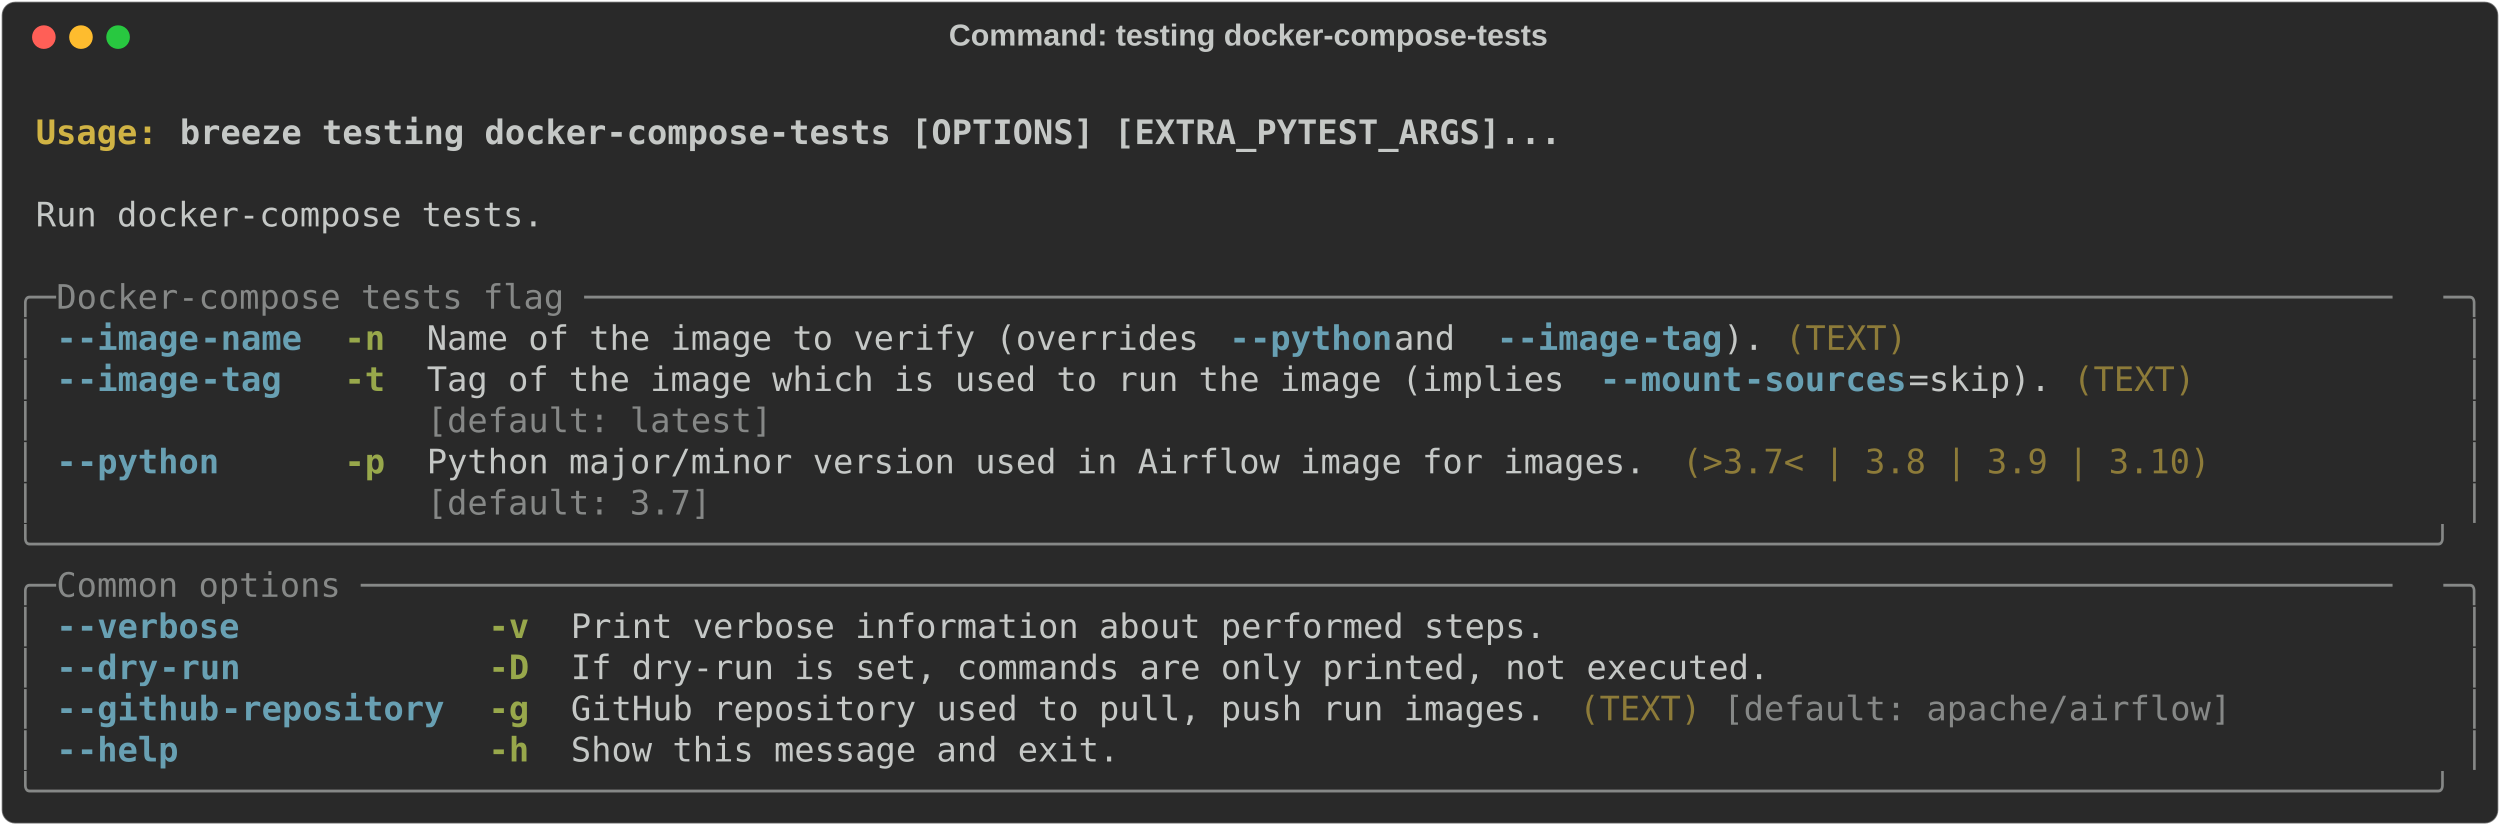
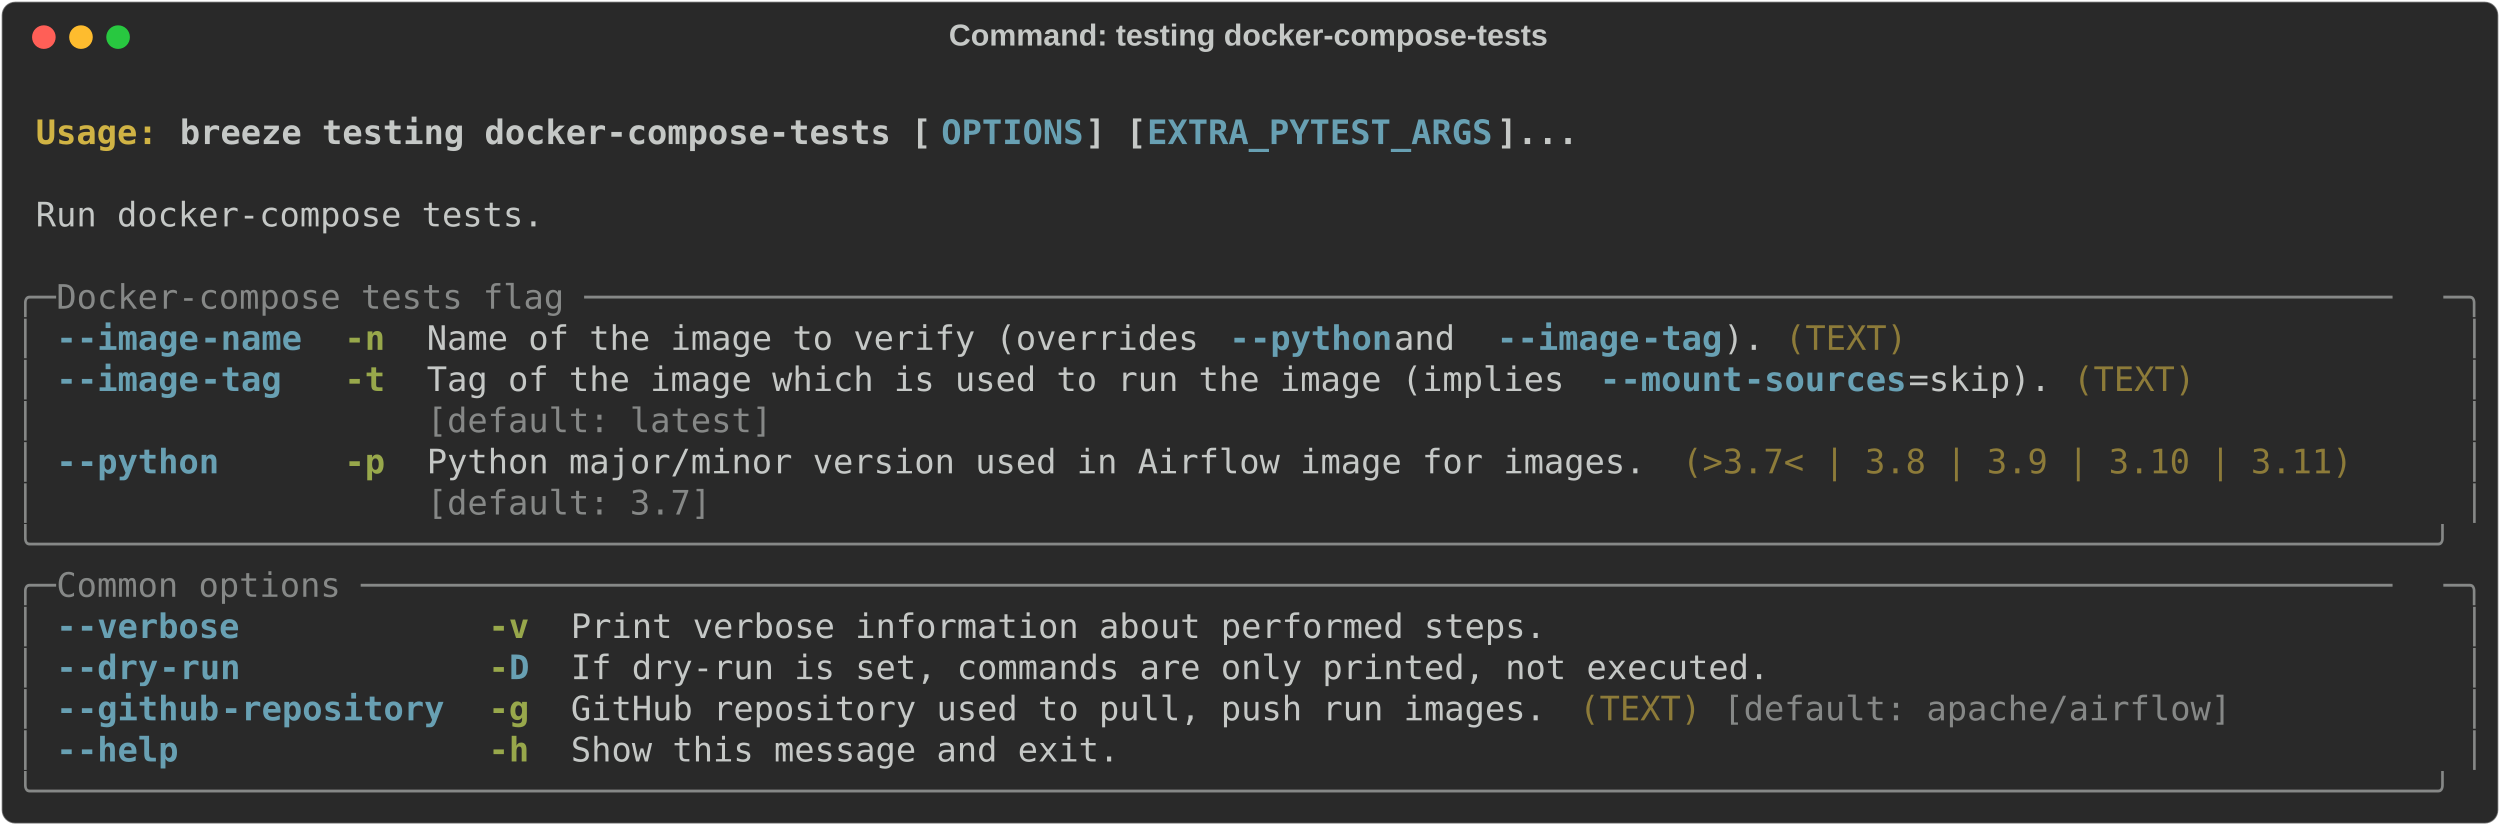
<svg xmlns="http://www.w3.org/2000/svg" class="rich-terminal" viewBox="0 0 1482 489.2">
  <style>

    @font-face {
        font-family: "Fira Code";
        src: local("FiraCode-Regular"),
                url("https://cdnjs.cloudflare.com/ajax/libs/firacode/6.2.0/woff2/FiraCode-Regular.woff2") format("woff2"),
                url("https://cdnjs.cloudflare.com/ajax/libs/firacode/6.2.0/woff/FiraCode-Regular.woff") format("woff");
        font-style: normal;
        font-weight: 400;
    }
    @font-face {
        font-family: "Fira Code";
        src: local("FiraCode-Bold"),
                url("https://cdnjs.cloudflare.com/ajax/libs/firacode/6.2.0/woff2/FiraCode-Bold.woff2") format("woff2"),
                url("https://cdnjs.cloudflare.com/ajax/libs/firacode/6.2.0/woff/FiraCode-Bold.woff") format("woff");
        font-style: bold;
        font-weight: 700;
    }

-     .terminal-128845089-matrix {
+     .terminal-950076864-matrix {
        font-family: Fira Code, monospace;
        font-size: 20px;
        line-height: 24.4px;
        font-variant-east-asian: full-width;
    }

-     .terminal-128845089-title {
+     .terminal-950076864-title {
        font-size: 18px;
        font-weight: bold;
        font-family: arial;
    }

-     .terminal-128845089-r1 { fill: #c5c8c6;font-weight: bold }
- .terminal-128845089-r2 { fill: #c5c8c6 }
- .terminal-128845089-r3 { fill: #d0b344;font-weight: bold }
- .terminal-128845089-r4 { fill: #868887 }
- .terminal-128845089-r5 { fill: #68a0b3;font-weight: bold }
- .terminal-128845089-r6 { fill: #98a84b;font-weight: bold }
- .terminal-128845089-r7 { fill: #8d7b39 }
+     .terminal-950076864-r1 { fill: #c5c8c6;font-weight: bold }
+ .terminal-950076864-r2 { fill: #c5c8c6 }
+ .terminal-950076864-r3 { fill: #d0b344;font-weight: bold }
+ .terminal-950076864-r4 { fill: #68a0b3;font-weight: bold }
+ .terminal-950076864-r5 { fill: #868887 }
+ .terminal-950076864-r6 { fill: #98a84b;font-weight: bold }
+ .terminal-950076864-r7 { fill: #8d7b39 }
    </style>
  <defs>
-     <clipPath id="terminal-128845089-clip-terminal">
+     <clipPath id="terminal-950076864-clip-terminal">
      <rect x="0" y="0" width="1463.0" height="438.2" />
    </clipPath>
-     <clipPath id="terminal-128845089-line-0">
+     <clipPath id="terminal-950076864-line-0">
      <rect x="0" y="1.5" width="1464" height="24.65" />
    </clipPath>
-     <clipPath id="terminal-128845089-line-1">
+     <clipPath id="terminal-950076864-line-1">
      <rect x="0" y="25.9" width="1464" height="24.65" />
    </clipPath>
-     <clipPath id="terminal-128845089-line-2">
+     <clipPath id="terminal-950076864-line-2">
      <rect x="0" y="50.3" width="1464" height="24.65" />
    </clipPath>
-     <clipPath id="terminal-128845089-line-3">
+     <clipPath id="terminal-950076864-line-3">
      <rect x="0" y="74.7" width="1464" height="24.65" />
    </clipPath>
-     <clipPath id="terminal-128845089-line-4">
+     <clipPath id="terminal-950076864-line-4">
      <rect x="0" y="99.1" width="1464" height="24.65" />
    </clipPath>
-     <clipPath id="terminal-128845089-line-5">
+     <clipPath id="terminal-950076864-line-5">
      <rect x="0" y="123.5" width="1464" height="24.65" />
    </clipPath>
-     <clipPath id="terminal-128845089-line-6">
+     <clipPath id="terminal-950076864-line-6">
      <rect x="0" y="147.9" width="1464" height="24.65" />
    </clipPath>
-     <clipPath id="terminal-128845089-line-7">
+     <clipPath id="terminal-950076864-line-7">
      <rect x="0" y="172.3" width="1464" height="24.65" />
    </clipPath>
-     <clipPath id="terminal-128845089-line-8">
+     <clipPath id="terminal-950076864-line-8">
      <rect x="0" y="196.7" width="1464" height="24.65" />
    </clipPath>
-     <clipPath id="terminal-128845089-line-9">
+     <clipPath id="terminal-950076864-line-9">
      <rect x="0" y="221.1" width="1464" height="24.65" />
    </clipPath>
-     <clipPath id="terminal-128845089-line-10">
+     <clipPath id="terminal-950076864-line-10">
      <rect x="0" y="245.5" width="1464" height="24.65" />
    </clipPath>
-     <clipPath id="terminal-128845089-line-11">
+     <clipPath id="terminal-950076864-line-11">
      <rect x="0" y="269.9" width="1464" height="24.65" />
    </clipPath>
-     <clipPath id="terminal-128845089-line-12">
+     <clipPath id="terminal-950076864-line-12">
      <rect x="0" y="294.3" width="1464" height="24.65" />
    </clipPath>
-     <clipPath id="terminal-128845089-line-13">
+     <clipPath id="terminal-950076864-line-13">
      <rect x="0" y="318.7" width="1464" height="24.65" />
    </clipPath>
-     <clipPath id="terminal-128845089-line-14">
+     <clipPath id="terminal-950076864-line-14">
      <rect x="0" y="343.1" width="1464" height="24.65" />
    </clipPath>
-     <clipPath id="terminal-128845089-line-15">
+     <clipPath id="terminal-950076864-line-15">
      <rect x="0" y="367.5" width="1464" height="24.65" />
    </clipPath>
-     <clipPath id="terminal-128845089-line-16">
+     <clipPath id="terminal-950076864-line-16">
      <rect x="0" y="391.9" width="1464" height="24.65" />
    </clipPath>
  </defs>
  <rect fill="#292929" stroke="rgba(255,255,255,0.35)" stroke-width="1" x="1" y="1" width="1480" height="487.2" rx="8" />
-   <text class="terminal-128845089-title" fill="#c5c8c6" text-anchor="middle" x="740" y="27">Command: testing docker-compose-tests</text>
+   <text class="terminal-950076864-title" fill="#c5c8c6" text-anchor="middle" x="740" y="27">Command: testing docker-compose-tests</text>
  <g transform="translate(26,22)">
    <circle cx="0" cy="0" r="7" fill="#ff5f57" />
    <circle cx="22" cy="0" r="7" fill="#febc2e" />
    <circle cx="44" cy="0" r="7" fill="#28c840" />
  </g>
-   <g transform="translate(9, 41)" clip-path="url(#terminal-128845089-clip-terminal)">
-     <g class="terminal-128845089-matrix">
-       <text class="terminal-128845089-r2" x="1464" y="20" textLength="12.2" clip-path="url(#terminal-128845089-line-0)">
- </text>
-       <text class="terminal-128845089-r3" x="12.2" y="44.4" textLength="85.4" clip-path="url(#terminal-128845089-line-1)">Usage: </text>
-       <text class="terminal-128845089-r1" x="97.6" y="44.4" textLength="829.6" clip-path="url(#terminal-128845089-line-1)">breeze testing docker-compose-tests [OPTIONS] [EXTRA_PYTEST_ARGS]...</text>
-       <text class="terminal-128845089-r2" x="1464" y="44.4" textLength="12.2" clip-path="url(#terminal-128845089-line-1)">
- </text>
-       <text class="terminal-128845089-r2" x="1464" y="68.8" textLength="12.2" clip-path="url(#terminal-128845089-line-2)">
- </text>
-       <text class="terminal-128845089-r2" x="12.2" y="93.2" textLength="305" clip-path="url(#terminal-128845089-line-3)">Run docker-compose tests.</text>
-       <text class="terminal-128845089-r2" x="1464" y="93.2" textLength="12.2" clip-path="url(#terminal-128845089-line-3)">
- </text>
-       <text class="terminal-128845089-r2" x="1464" y="117.6" textLength="12.2" clip-path="url(#terminal-128845089-line-4)">
- </text>
-       <text class="terminal-128845089-r4" x="0" y="142" textLength="24.4" clip-path="url(#terminal-128845089-line-5)">╭─</text>
-       <text class="terminal-128845089-r4" x="24.4" y="142" textLength="1415.2" clip-path="url(#terminal-128845089-line-5)"> Docker-compose tests flag ─────────────────────────────────────────────────────────────────────────────────────────</text>
-       <text class="terminal-128845089-r4" x="1439.6" y="142" textLength="24.4" clip-path="url(#terminal-128845089-line-5)">─╮</text>
-       <text class="terminal-128845089-r2" x="1464" y="142" textLength="12.2" clip-path="url(#terminal-128845089-line-5)">
- </text>
-       <text class="terminal-128845089-r4" x="0" y="166.4" textLength="12.2" clip-path="url(#terminal-128845089-line-6)">│</text>
-       <text class="terminal-128845089-r5" x="24.4" y="166.4" textLength="12.2" clip-path="url(#terminal-128845089-line-6)">-</text>
-       <text class="terminal-128845089-r5" x="36.6" y="166.4" textLength="73.2" clip-path="url(#terminal-128845089-line-6)">-image</text>
-       <text class="terminal-128845089-r5" x="109.8" y="166.4" textLength="61" clip-path="url(#terminal-128845089-line-6)">-name</text>
-       <text class="terminal-128845089-r6" x="195.2" y="166.4" textLength="24.4" clip-path="url(#terminal-128845089-line-6)">-n</text>
-       <text class="terminal-128845089-r2" x="244" y="166.4" textLength="475.8" clip-path="url(#terminal-128845089-line-6)">Name of the image to verify (overrides </text>
-       <text class="terminal-128845089-r5" x="719.8" y="166.4" textLength="12.2" clip-path="url(#terminal-128845089-line-6)">-</text>
-       <text class="terminal-128845089-r5" x="732" y="166.4" textLength="85.4" clip-path="url(#terminal-128845089-line-6)">-python</text>
-       <text class="terminal-128845089-r2" x="817.4" y="166.4" textLength="61" clip-path="url(#terminal-128845089-line-6)"> and </text>
-       <text class="terminal-128845089-r5" x="878.4" y="166.4" textLength="12.2" clip-path="url(#terminal-128845089-line-6)">-</text>
-       <text class="terminal-128845089-r5" x="890.6" y="166.4" textLength="73.2" clip-path="url(#terminal-128845089-line-6)">-image</text>
-       <text class="terminal-128845089-r5" x="963.8" y="166.4" textLength="48.8" clip-path="url(#terminal-128845089-line-6)">-tag</text>
-       <text class="terminal-128845089-r2" x="1012.6" y="166.4" textLength="24.4" clip-path="url(#terminal-128845089-line-6)">).</text>
-       <text class="terminal-128845089-r7" x="1049.2" y="166.4" textLength="73.2" clip-path="url(#terminal-128845089-line-6)">(TEXT)</text>
-       <text class="terminal-128845089-r4" x="1451.8" y="166.4" textLength="12.2" clip-path="url(#terminal-128845089-line-6)">│</text>
-       <text class="terminal-128845089-r2" x="1464" y="166.4" textLength="12.2" clip-path="url(#terminal-128845089-line-6)">
- </text>
-       <text class="terminal-128845089-r4" x="0" y="190.8" textLength="12.2" clip-path="url(#terminal-128845089-line-7)">│</text>
-       <text class="terminal-128845089-r5" x="24.4" y="190.8" textLength="12.2" clip-path="url(#terminal-128845089-line-7)">-</text>
-       <text class="terminal-128845089-r5" x="36.6" y="190.8" textLength="73.2" clip-path="url(#terminal-128845089-line-7)">-image</text>
-       <text class="terminal-128845089-r5" x="109.8" y="190.8" textLength="48.8" clip-path="url(#terminal-128845089-line-7)">-tag</text>
-       <text class="terminal-128845089-r6" x="195.2" y="190.8" textLength="24.4" clip-path="url(#terminal-128845089-line-7)">-t</text>
-       <text class="terminal-128845089-r2" x="244" y="190.8" textLength="695.4" clip-path="url(#terminal-128845089-line-7)">Tag of the image which is used to run the image (implies </text>
-       <text class="terminal-128845089-r5" x="939.4" y="190.8" textLength="12.2" clip-path="url(#terminal-128845089-line-7)">-</text>
-       <text class="terminal-128845089-r5" x="951.6" y="190.8" textLength="73.2" clip-path="url(#terminal-128845089-line-7)">-mount</text>
-       <text class="terminal-128845089-r5" x="1024.8" y="190.8" textLength="97.6" clip-path="url(#terminal-128845089-line-7)">-sources</text>
-       <text class="terminal-128845089-r2" x="1122.4" y="190.8" textLength="85.4" clip-path="url(#terminal-128845089-line-7)">=skip).</text>
-       <text class="terminal-128845089-r7" x="1220" y="190.8" textLength="73.2" clip-path="url(#terminal-128845089-line-7)">(TEXT)</text>
-       <text class="terminal-128845089-r4" x="1451.8" y="190.8" textLength="12.2" clip-path="url(#terminal-128845089-line-7)">│</text>
-       <text class="terminal-128845089-r2" x="1464" y="190.8" textLength="12.2" clip-path="url(#terminal-128845089-line-7)">
- </text>
-       <text class="terminal-128845089-r4" x="0" y="215.2" textLength="12.2" clip-path="url(#terminal-128845089-line-8)">│</text>
-       <text class="terminal-128845089-r4" x="244" y="215.2" textLength="963.8" clip-path="url(#terminal-128845089-line-8)">[default: latest]                                                              </text>
-       <text class="terminal-128845089-r4" x="1451.8" y="215.2" textLength="12.2" clip-path="url(#terminal-128845089-line-8)">│</text>
-       <text class="terminal-128845089-r2" x="1464" y="215.2" textLength="12.2" clip-path="url(#terminal-128845089-line-8)">
- </text>
-       <text class="terminal-128845089-r4" x="0" y="239.6" textLength="12.2" clip-path="url(#terminal-128845089-line-9)">│</text>
-       <text class="terminal-128845089-r5" x="24.4" y="239.6" textLength="12.2" clip-path="url(#terminal-128845089-line-9)">-</text>
-       <text class="terminal-128845089-r5" x="36.6" y="239.6" textLength="85.4" clip-path="url(#terminal-128845089-line-9)">-python</text>
-       <text class="terminal-128845089-r6" x="195.2" y="239.6" textLength="24.4" clip-path="url(#terminal-128845089-line-9)">-p</text>
-       <text class="terminal-128845089-r2" x="244" y="239.6" textLength="732" clip-path="url(#terminal-128845089-line-9)">Python major/minor version used in Airflow image for images.</text>
-       <text class="terminal-128845089-r7" x="988.2" y="239.6" textLength="317.2" clip-path="url(#terminal-128845089-line-9)">(&gt;3.7&lt; | 3.8 | 3.9 | 3.10)</text>
-       <text class="terminal-128845089-r4" x="1451.8" y="239.6" textLength="12.2" clip-path="url(#terminal-128845089-line-9)">│</text>
-       <text class="terminal-128845089-r2" x="1464" y="239.6" textLength="12.2" clip-path="url(#terminal-128845089-line-9)">
- </text>
-       <text class="terminal-128845089-r4" x="0" y="264" textLength="12.2" clip-path="url(#terminal-128845089-line-10)">│</text>
-       <text class="terminal-128845089-r4" x="244" y="264" textLength="732" clip-path="url(#terminal-128845089-line-10)">[default: 3.7]                                              </text>
-       <text class="terminal-128845089-r4" x="1451.8" y="264" textLength="12.2" clip-path="url(#terminal-128845089-line-10)">│</text>
-       <text class="terminal-128845089-r2" x="1464" y="264" textLength="12.2" clip-path="url(#terminal-128845089-line-10)">
- </text>
-       <text class="terminal-128845089-r4" x="0" y="288.4" textLength="1464" clip-path="url(#terminal-128845089-line-11)">╰──────────────────────────────────────────────────────────────────────────────────────────────────────────────────────╯</text>
-       <text class="terminal-128845089-r2" x="1464" y="288.4" textLength="12.2" clip-path="url(#terminal-128845089-line-11)">
- </text>
-       <text class="terminal-128845089-r4" x="0" y="312.8" textLength="24.4" clip-path="url(#terminal-128845089-line-12)">╭─</text>
-       <text class="terminal-128845089-r4" x="24.4" y="312.8" textLength="1415.2" clip-path="url(#terminal-128845089-line-12)"> Common options ────────────────────────────────────────────────────────────────────────────────────────────────────</text>
-       <text class="terminal-128845089-r4" x="1439.6" y="312.8" textLength="24.4" clip-path="url(#terminal-128845089-line-12)">─╮</text>
-       <text class="terminal-128845089-r2" x="1464" y="312.8" textLength="12.2" clip-path="url(#terminal-128845089-line-12)">
- </text>
-       <text class="terminal-128845089-r4" x="0" y="337.2" textLength="12.2" clip-path="url(#terminal-128845089-line-13)">│</text>
-       <text class="terminal-128845089-r5" x="24.4" y="337.2" textLength="12.2" clip-path="url(#terminal-128845089-line-13)">-</text>
-       <text class="terminal-128845089-r5" x="36.6" y="337.2" textLength="97.6" clip-path="url(#terminal-128845089-line-13)">-verbose</text>
-       <text class="terminal-128845089-r6" x="280.6" y="337.2" textLength="24.4" clip-path="url(#terminal-128845089-line-13)">-v</text>
-       <text class="terminal-128845089-r2" x="329.4" y="337.2" textLength="585.6" clip-path="url(#terminal-128845089-line-13)">Print verbose information about performed steps.</text>
-       <text class="terminal-128845089-r4" x="1451.8" y="337.2" textLength="12.2" clip-path="url(#terminal-128845089-line-13)">│</text>
-       <text class="terminal-128845089-r2" x="1464" y="337.2" textLength="12.2" clip-path="url(#terminal-128845089-line-13)">
- </text>
-       <text class="terminal-128845089-r4" x="0" y="361.6" textLength="12.2" clip-path="url(#terminal-128845089-line-14)">│</text>
-       <text class="terminal-128845089-r5" x="24.4" y="361.6" textLength="12.2" clip-path="url(#terminal-128845089-line-14)">-</text>
-       <text class="terminal-128845089-r5" x="36.6" y="361.6" textLength="48.8" clip-path="url(#terminal-128845089-line-14)">-dry</text>
-       <text class="terminal-128845089-r5" x="85.4" y="361.6" textLength="48.8" clip-path="url(#terminal-128845089-line-14)">-run</text>
-       <text class="terminal-128845089-r6" x="280.6" y="361.6" textLength="24.4" clip-path="url(#terminal-128845089-line-14)">-D</text>
-       <text class="terminal-128845089-r2" x="329.4" y="361.6" textLength="719.8" clip-path="url(#terminal-128845089-line-14)">If dry-run is set, commands are only printed, not executed.</text>
-       <text class="terminal-128845089-r4" x="1451.8" y="361.6" textLength="12.2" clip-path="url(#terminal-128845089-line-14)">│</text>
-       <text class="terminal-128845089-r2" x="1464" y="361.6" textLength="12.2" clip-path="url(#terminal-128845089-line-14)">
- </text>
-       <text class="terminal-128845089-r4" x="0" y="386" textLength="12.2" clip-path="url(#terminal-128845089-line-15)">│</text>
-       <text class="terminal-128845089-r5" x="24.4" y="386" textLength="12.2" clip-path="url(#terminal-128845089-line-15)">-</text>
-       <text class="terminal-128845089-r5" x="36.6" y="386" textLength="85.4" clip-path="url(#terminal-128845089-line-15)">-github</text>
-       <text class="terminal-128845089-r5" x="122" y="386" textLength="134.2" clip-path="url(#terminal-128845089-line-15)">-repository</text>
-       <text class="terminal-128845089-r6" x="280.6" y="386" textLength="24.4" clip-path="url(#terminal-128845089-line-15)">-g</text>
-       <text class="terminal-128845089-r2" x="329.4" y="386" textLength="585.6" clip-path="url(#terminal-128845089-line-15)">GitHub repository used to pull, push run images.</text>
-       <text class="terminal-128845089-r7" x="927.2" y="386" textLength="73.2" clip-path="url(#terminal-128845089-line-15)">(TEXT)</text>
-       <text class="terminal-128845089-r4" x="1012.6" y="386" textLength="305" clip-path="url(#terminal-128845089-line-15)">[default: apache/airflow]</text>
-       <text class="terminal-128845089-r4" x="1451.8" y="386" textLength="12.2" clip-path="url(#terminal-128845089-line-15)">│</text>
-       <text class="terminal-128845089-r2" x="1464" y="386" textLength="12.2" clip-path="url(#terminal-128845089-line-15)">
- </text>
-       <text class="terminal-128845089-r4" x="0" y="410.4" textLength="12.2" clip-path="url(#terminal-128845089-line-16)">│</text>
-       <text class="terminal-128845089-r5" x="24.4" y="410.4" textLength="12.2" clip-path="url(#terminal-128845089-line-16)">-</text>
-       <text class="terminal-128845089-r5" x="36.6" y="410.4" textLength="61" clip-path="url(#terminal-128845089-line-16)">-help</text>
-       <text class="terminal-128845089-r6" x="280.6" y="410.4" textLength="24.4" clip-path="url(#terminal-128845089-line-16)">-h</text>
-       <text class="terminal-128845089-r2" x="329.4" y="410.4" textLength="329.4" clip-path="url(#terminal-128845089-line-16)">Show this message and exit.</text>
-       <text class="terminal-128845089-r4" x="1451.8" y="410.4" textLength="12.2" clip-path="url(#terminal-128845089-line-16)">│</text>
-       <text class="terminal-128845089-r2" x="1464" y="410.4" textLength="12.2" clip-path="url(#terminal-128845089-line-16)">
- </text>
-       <text class="terminal-128845089-r4" x="0" y="434.8" textLength="1464" clip-path="url(#terminal-128845089-line-17)">╰──────────────────────────────────────────────────────────────────────────────────────────────────────────────────────╯</text>
-       <text class="terminal-128845089-r2" x="1464" y="434.8" textLength="12.2" clip-path="url(#terminal-128845089-line-17)">
+   <g transform="translate(9, 41)" clip-path="url(#terminal-950076864-clip-terminal)">
+     <g class="terminal-950076864-matrix">
+       <text class="terminal-950076864-r2" x="1464" y="20" textLength="12.2" clip-path="url(#terminal-950076864-line-0)">
+ </text>
+       <text class="terminal-950076864-r3" x="12.2" y="44.4" textLength="85.4" clip-path="url(#terminal-950076864-line-1)">Usage: </text>
+       <text class="terminal-950076864-r1" x="97.6" y="44.4" textLength="451.4" clip-path="url(#terminal-950076864-line-1)">breeze testing docker-compose-tests [</text>
+       <text class="terminal-950076864-r4" x="549" y="44.4" textLength="85.4" clip-path="url(#terminal-950076864-line-1)">OPTIONS</text>
+       <text class="terminal-950076864-r1" x="634.4" y="44.4" textLength="36.6" clip-path="url(#terminal-950076864-line-1)">] [</text>
+       <text class="terminal-950076864-r4" x="671" y="44.4" textLength="207.4" clip-path="url(#terminal-950076864-line-1)">EXTRA_PYTEST_ARGS</text>
+       <text class="terminal-950076864-r1" x="878.4" y="44.4" textLength="48.8" clip-path="url(#terminal-950076864-line-1)">]...</text>
+       <text class="terminal-950076864-r2" x="1464" y="44.4" textLength="12.2" clip-path="url(#terminal-950076864-line-1)">
+ </text>
+       <text class="terminal-950076864-r2" x="1464" y="68.8" textLength="12.2" clip-path="url(#terminal-950076864-line-2)">
+ </text>
+       <text class="terminal-950076864-r2" x="12.2" y="93.2" textLength="305" clip-path="url(#terminal-950076864-line-3)">Run docker-compose tests.</text>
+       <text class="terminal-950076864-r2" x="1464" y="93.2" textLength="12.2" clip-path="url(#terminal-950076864-line-3)">
+ </text>
+       <text class="terminal-950076864-r2" x="1464" y="117.6" textLength="12.2" clip-path="url(#terminal-950076864-line-4)">
+ </text>
+       <text class="terminal-950076864-r5" x="0" y="142" textLength="24.4" clip-path="url(#terminal-950076864-line-5)">╭─</text>
+       <text class="terminal-950076864-r5" x="24.4" y="142" textLength="1415.2" clip-path="url(#terminal-950076864-line-5)"> Docker-compose tests flag ─────────────────────────────────────────────────────────────────────────────────────────</text>
+       <text class="terminal-950076864-r5" x="1439.6" y="142" textLength="24.4" clip-path="url(#terminal-950076864-line-5)">─╮</text>
+       <text class="terminal-950076864-r2" x="1464" y="142" textLength="12.2" clip-path="url(#terminal-950076864-line-5)">
+ </text>
+       <text class="terminal-950076864-r5" x="0" y="166.4" textLength="12.2" clip-path="url(#terminal-950076864-line-6)">│</text>
+       <text class="terminal-950076864-r4" x="24.4" y="166.4" textLength="12.2" clip-path="url(#terminal-950076864-line-6)">-</text>
+       <text class="terminal-950076864-r4" x="36.6" y="166.4" textLength="73.2" clip-path="url(#terminal-950076864-line-6)">-image</text>
+       <text class="terminal-950076864-r4" x="109.8" y="166.4" textLength="61" clip-path="url(#terminal-950076864-line-6)">-name</text>
+       <text class="terminal-950076864-r6" x="195.2" y="166.4" textLength="24.4" clip-path="url(#terminal-950076864-line-6)">-n</text>
+       <text class="terminal-950076864-r2" x="244" y="166.4" textLength="475.8" clip-path="url(#terminal-950076864-line-6)">Name of the image to verify (overrides </text>
+       <text class="terminal-950076864-r4" x="719.8" y="166.4" textLength="12.2" clip-path="url(#terminal-950076864-line-6)">-</text>
+       <text class="terminal-950076864-r4" x="732" y="166.4" textLength="85.4" clip-path="url(#terminal-950076864-line-6)">-python</text>
+       <text class="terminal-950076864-r2" x="817.4" y="166.4" textLength="61" clip-path="url(#terminal-950076864-line-6)"> and </text>
+       <text class="terminal-950076864-r4" x="878.4" y="166.4" textLength="12.2" clip-path="url(#terminal-950076864-line-6)">-</text>
+       <text class="terminal-950076864-r4" x="890.6" y="166.4" textLength="73.2" clip-path="url(#terminal-950076864-line-6)">-image</text>
+       <text class="terminal-950076864-r4" x="963.8" y="166.4" textLength="48.8" clip-path="url(#terminal-950076864-line-6)">-tag</text>
+       <text class="terminal-950076864-r2" x="1012.6" y="166.4" textLength="24.4" clip-path="url(#terminal-950076864-line-6)">).</text>
+       <text class="terminal-950076864-r7" x="1049.2" y="166.4" textLength="73.2" clip-path="url(#terminal-950076864-line-6)">(TEXT)</text>
+       <text class="terminal-950076864-r5" x="1451.8" y="166.4" textLength="12.2" clip-path="url(#terminal-950076864-line-6)">│</text>
+       <text class="terminal-950076864-r2" x="1464" y="166.4" textLength="12.2" clip-path="url(#terminal-950076864-line-6)">
+ </text>
+       <text class="terminal-950076864-r5" x="0" y="190.8" textLength="12.2" clip-path="url(#terminal-950076864-line-7)">│</text>
+       <text class="terminal-950076864-r4" x="24.4" y="190.8" textLength="12.2" clip-path="url(#terminal-950076864-line-7)">-</text>
+       <text class="terminal-950076864-r4" x="36.6" y="190.8" textLength="73.2" clip-path="url(#terminal-950076864-line-7)">-image</text>
+       <text class="terminal-950076864-r4" x="109.8" y="190.8" textLength="48.8" clip-path="url(#terminal-950076864-line-7)">-tag</text>
+       <text class="terminal-950076864-r6" x="195.2" y="190.8" textLength="24.4" clip-path="url(#terminal-950076864-line-7)">-t</text>
+       <text class="terminal-950076864-r2" x="244" y="190.8" textLength="695.4" clip-path="url(#terminal-950076864-line-7)">Tag of the image which is used to run the image (implies </text>
+       <text class="terminal-950076864-r4" x="939.4" y="190.8" textLength="12.2" clip-path="url(#terminal-950076864-line-7)">-</text>
+       <text class="terminal-950076864-r4" x="951.6" y="190.8" textLength="73.2" clip-path="url(#terminal-950076864-line-7)">-mount</text>
+       <text class="terminal-950076864-r4" x="1024.8" y="190.8" textLength="97.6" clip-path="url(#terminal-950076864-line-7)">-sources</text>
+       <text class="terminal-950076864-r2" x="1122.4" y="190.8" textLength="85.4" clip-path="url(#terminal-950076864-line-7)">=skip).</text>
+       <text class="terminal-950076864-r7" x="1220" y="190.8" textLength="73.2" clip-path="url(#terminal-950076864-line-7)">(TEXT)</text>
+       <text class="terminal-950076864-r5" x="1451.8" y="190.8" textLength="12.2" clip-path="url(#terminal-950076864-line-7)">│</text>
+       <text class="terminal-950076864-r2" x="1464" y="190.8" textLength="12.2" clip-path="url(#terminal-950076864-line-7)">
+ </text>
+       <text class="terminal-950076864-r5" x="0" y="215.2" textLength="12.2" clip-path="url(#terminal-950076864-line-8)">│</text>
+       <text class="terminal-950076864-r5" x="244" y="215.2" textLength="963.8" clip-path="url(#terminal-950076864-line-8)">[default: latest]                                                              </text>
+       <text class="terminal-950076864-r5" x="1451.8" y="215.2" textLength="12.2" clip-path="url(#terminal-950076864-line-8)">│</text>
+       <text class="terminal-950076864-r2" x="1464" y="215.2" textLength="12.2" clip-path="url(#terminal-950076864-line-8)">
+ </text>
+       <text class="terminal-950076864-r5" x="0" y="239.6" textLength="12.2" clip-path="url(#terminal-950076864-line-9)">│</text>
+       <text class="terminal-950076864-r4" x="24.4" y="239.6" textLength="12.2" clip-path="url(#terminal-950076864-line-9)">-</text>
+       <text class="terminal-950076864-r4" x="36.6" y="239.6" textLength="85.4" clip-path="url(#terminal-950076864-line-9)">-python</text>
+       <text class="terminal-950076864-r6" x="195.2" y="239.6" textLength="24.4" clip-path="url(#terminal-950076864-line-9)">-p</text>
+       <text class="terminal-950076864-r2" x="244" y="239.6" textLength="732" clip-path="url(#terminal-950076864-line-9)">Python major/minor version used in Airflow image for images.</text>
+       <text class="terminal-950076864-r7" x="988.2" y="239.6" textLength="402.6" clip-path="url(#terminal-950076864-line-9)">(&gt;3.7&lt; | 3.8 | 3.9 | 3.10 | 3.11)</text>
+       <text class="terminal-950076864-r5" x="1451.8" y="239.6" textLength="12.2" clip-path="url(#terminal-950076864-line-9)">│</text>
+       <text class="terminal-950076864-r2" x="1464" y="239.6" textLength="12.2" clip-path="url(#terminal-950076864-line-9)">
+ </text>
+       <text class="terminal-950076864-r5" x="0" y="264" textLength="12.2" clip-path="url(#terminal-950076864-line-10)">│</text>
+       <text class="terminal-950076864-r5" x="244" y="264" textLength="732" clip-path="url(#terminal-950076864-line-10)">[default: 3.7]                                              </text>
+       <text class="terminal-950076864-r5" x="1451.8" y="264" textLength="12.2" clip-path="url(#terminal-950076864-line-10)">│</text>
+       <text class="terminal-950076864-r2" x="1464" y="264" textLength="12.2" clip-path="url(#terminal-950076864-line-10)">
+ </text>
+       <text class="terminal-950076864-r5" x="0" y="288.4" textLength="1464" clip-path="url(#terminal-950076864-line-11)">╰──────────────────────────────────────────────────────────────────────────────────────────────────────────────────────╯</text>
+       <text class="terminal-950076864-r2" x="1464" y="288.4" textLength="12.2" clip-path="url(#terminal-950076864-line-11)">
+ </text>
+       <text class="terminal-950076864-r5" x="0" y="312.8" textLength="24.4" clip-path="url(#terminal-950076864-line-12)">╭─</text>
+       <text class="terminal-950076864-r5" x="24.4" y="312.8" textLength="1415.2" clip-path="url(#terminal-950076864-line-12)"> Common options ────────────────────────────────────────────────────────────────────────────────────────────────────</text>
+       <text class="terminal-950076864-r5" x="1439.6" y="312.8" textLength="24.4" clip-path="url(#terminal-950076864-line-12)">─╮</text>
+       <text class="terminal-950076864-r2" x="1464" y="312.8" textLength="12.2" clip-path="url(#terminal-950076864-line-12)">
+ </text>
+       <text class="terminal-950076864-r5" x="0" y="337.2" textLength="12.2" clip-path="url(#terminal-950076864-line-13)">│</text>
+       <text class="terminal-950076864-r4" x="24.4" y="337.2" textLength="12.2" clip-path="url(#terminal-950076864-line-13)">-</text>
+       <text class="terminal-950076864-r4" x="36.6" y="337.2" textLength="97.6" clip-path="url(#terminal-950076864-line-13)">-verbose</text>
+       <text class="terminal-950076864-r6" x="280.6" y="337.2" textLength="24.4" clip-path="url(#terminal-950076864-line-13)">-v</text>
+       <text class="terminal-950076864-r2" x="329.4" y="337.2" textLength="585.6" clip-path="url(#terminal-950076864-line-13)">Print verbose information about performed steps.</text>
+       <text class="terminal-950076864-r5" x="1451.8" y="337.2" textLength="12.2" clip-path="url(#terminal-950076864-line-13)">│</text>
+       <text class="terminal-950076864-r2" x="1464" y="337.2" textLength="12.2" clip-path="url(#terminal-950076864-line-13)">
+ </text>
+       <text class="terminal-950076864-r5" x="0" y="361.6" textLength="12.2" clip-path="url(#terminal-950076864-line-14)">│</text>
+       <text class="terminal-950076864-r4" x="24.4" y="361.6" textLength="12.2" clip-path="url(#terminal-950076864-line-14)">-</text>
+       <text class="terminal-950076864-r4" x="36.6" y="361.6" textLength="48.8" clip-path="url(#terminal-950076864-line-14)">-dry</text>
+       <text class="terminal-950076864-r4" x="85.4" y="361.6" textLength="48.8" clip-path="url(#terminal-950076864-line-14)">-run</text>
+       <text class="terminal-950076864-r6" x="280.6" y="361.6" textLength="12.2" clip-path="url(#terminal-950076864-line-14)">-</text>
+       <text class="terminal-950076864-r4" x="292.8" y="361.6" textLength="12.2" clip-path="url(#terminal-950076864-line-14)">D</text>
+       <text class="terminal-950076864-r2" x="329.4" y="361.6" textLength="719.8" clip-path="url(#terminal-950076864-line-14)">If dry-run is set, commands are only printed, not executed.</text>
+       <text class="terminal-950076864-r5" x="1451.8" y="361.6" textLength="12.2" clip-path="url(#terminal-950076864-line-14)">│</text>
+       <text class="terminal-950076864-r2" x="1464" y="361.6" textLength="12.2" clip-path="url(#terminal-950076864-line-14)">
+ </text>
+       <text class="terminal-950076864-r5" x="0" y="386" textLength="12.2" clip-path="url(#terminal-950076864-line-15)">│</text>
+       <text class="terminal-950076864-r4" x="24.4" y="386" textLength="12.2" clip-path="url(#terminal-950076864-line-15)">-</text>
+       <text class="terminal-950076864-r4" x="36.6" y="386" textLength="85.4" clip-path="url(#terminal-950076864-line-15)">-github</text>
+       <text class="terminal-950076864-r4" x="122" y="386" textLength="134.2" clip-path="url(#terminal-950076864-line-15)">-repository</text>
+       <text class="terminal-950076864-r6" x="280.6" y="386" textLength="24.4" clip-path="url(#terminal-950076864-line-15)">-g</text>
+       <text class="terminal-950076864-r2" x="329.4" y="386" textLength="585.6" clip-path="url(#terminal-950076864-line-15)">GitHub repository used to pull, push run images.</text>
+       <text class="terminal-950076864-r7" x="927.2" y="386" textLength="73.2" clip-path="url(#terminal-950076864-line-15)">(TEXT)</text>
+       <text class="terminal-950076864-r5" x="1012.6" y="386" textLength="305" clip-path="url(#terminal-950076864-line-15)">[default: apache/airflow]</text>
+       <text class="terminal-950076864-r5" x="1451.8" y="386" textLength="12.2" clip-path="url(#terminal-950076864-line-15)">│</text>
+       <text class="terminal-950076864-r2" x="1464" y="386" textLength="12.2" clip-path="url(#terminal-950076864-line-15)">
+ </text>
+       <text class="terminal-950076864-r5" x="0" y="410.4" textLength="12.2" clip-path="url(#terminal-950076864-line-16)">│</text>
+       <text class="terminal-950076864-r4" x="24.4" y="410.4" textLength="12.2" clip-path="url(#terminal-950076864-line-16)">-</text>
+       <text class="terminal-950076864-r4" x="36.6" y="410.4" textLength="61" clip-path="url(#terminal-950076864-line-16)">-help</text>
+       <text class="terminal-950076864-r6" x="280.6" y="410.4" textLength="24.4" clip-path="url(#terminal-950076864-line-16)">-h</text>
+       <text class="terminal-950076864-r2" x="329.4" y="410.4" textLength="329.4" clip-path="url(#terminal-950076864-line-16)">Show this message and exit.</text>
+       <text class="terminal-950076864-r5" x="1451.8" y="410.4" textLength="12.2" clip-path="url(#terminal-950076864-line-16)">│</text>
+       <text class="terminal-950076864-r2" x="1464" y="410.4" textLength="12.2" clip-path="url(#terminal-950076864-line-16)">
+ </text>
+       <text class="terminal-950076864-r5" x="0" y="434.8" textLength="1464" clip-path="url(#terminal-950076864-line-17)">╰──────────────────────────────────────────────────────────────────────────────────────────────────────────────────────╯</text>
+       <text class="terminal-950076864-r2" x="1464" y="434.8" textLength="12.2" clip-path="url(#terminal-950076864-line-17)">
</text>
    </g>
  </g>
</svg>
